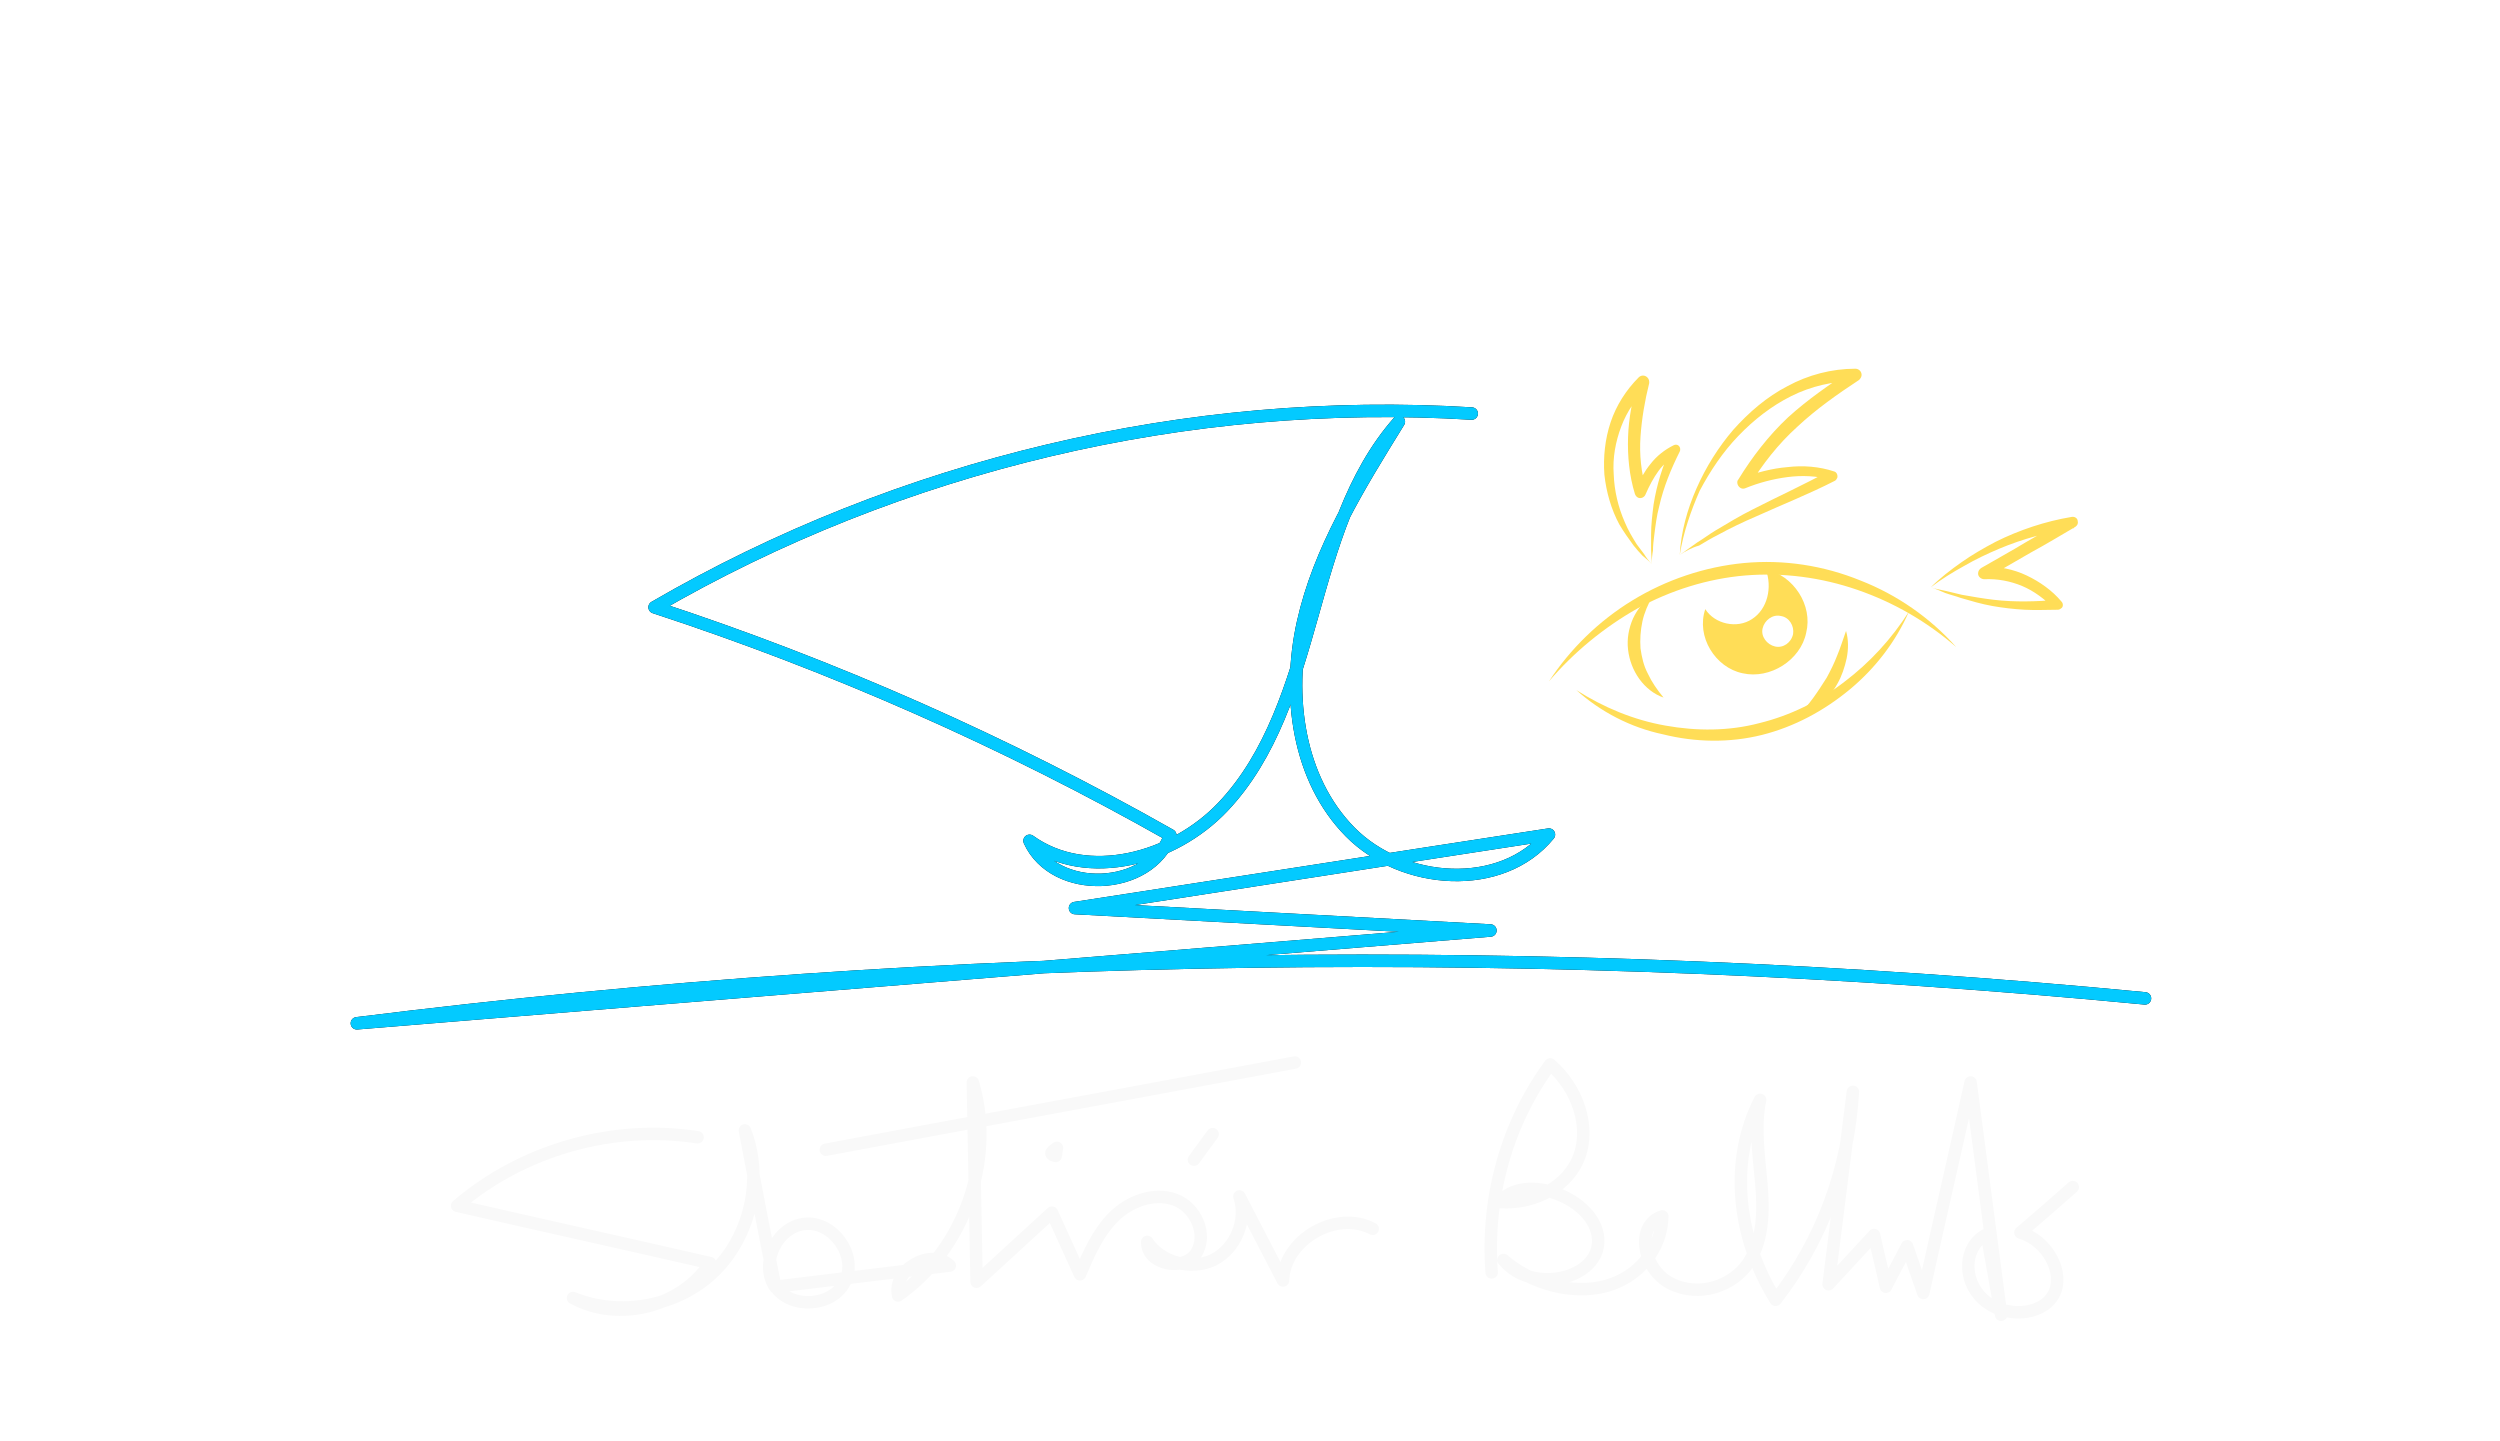
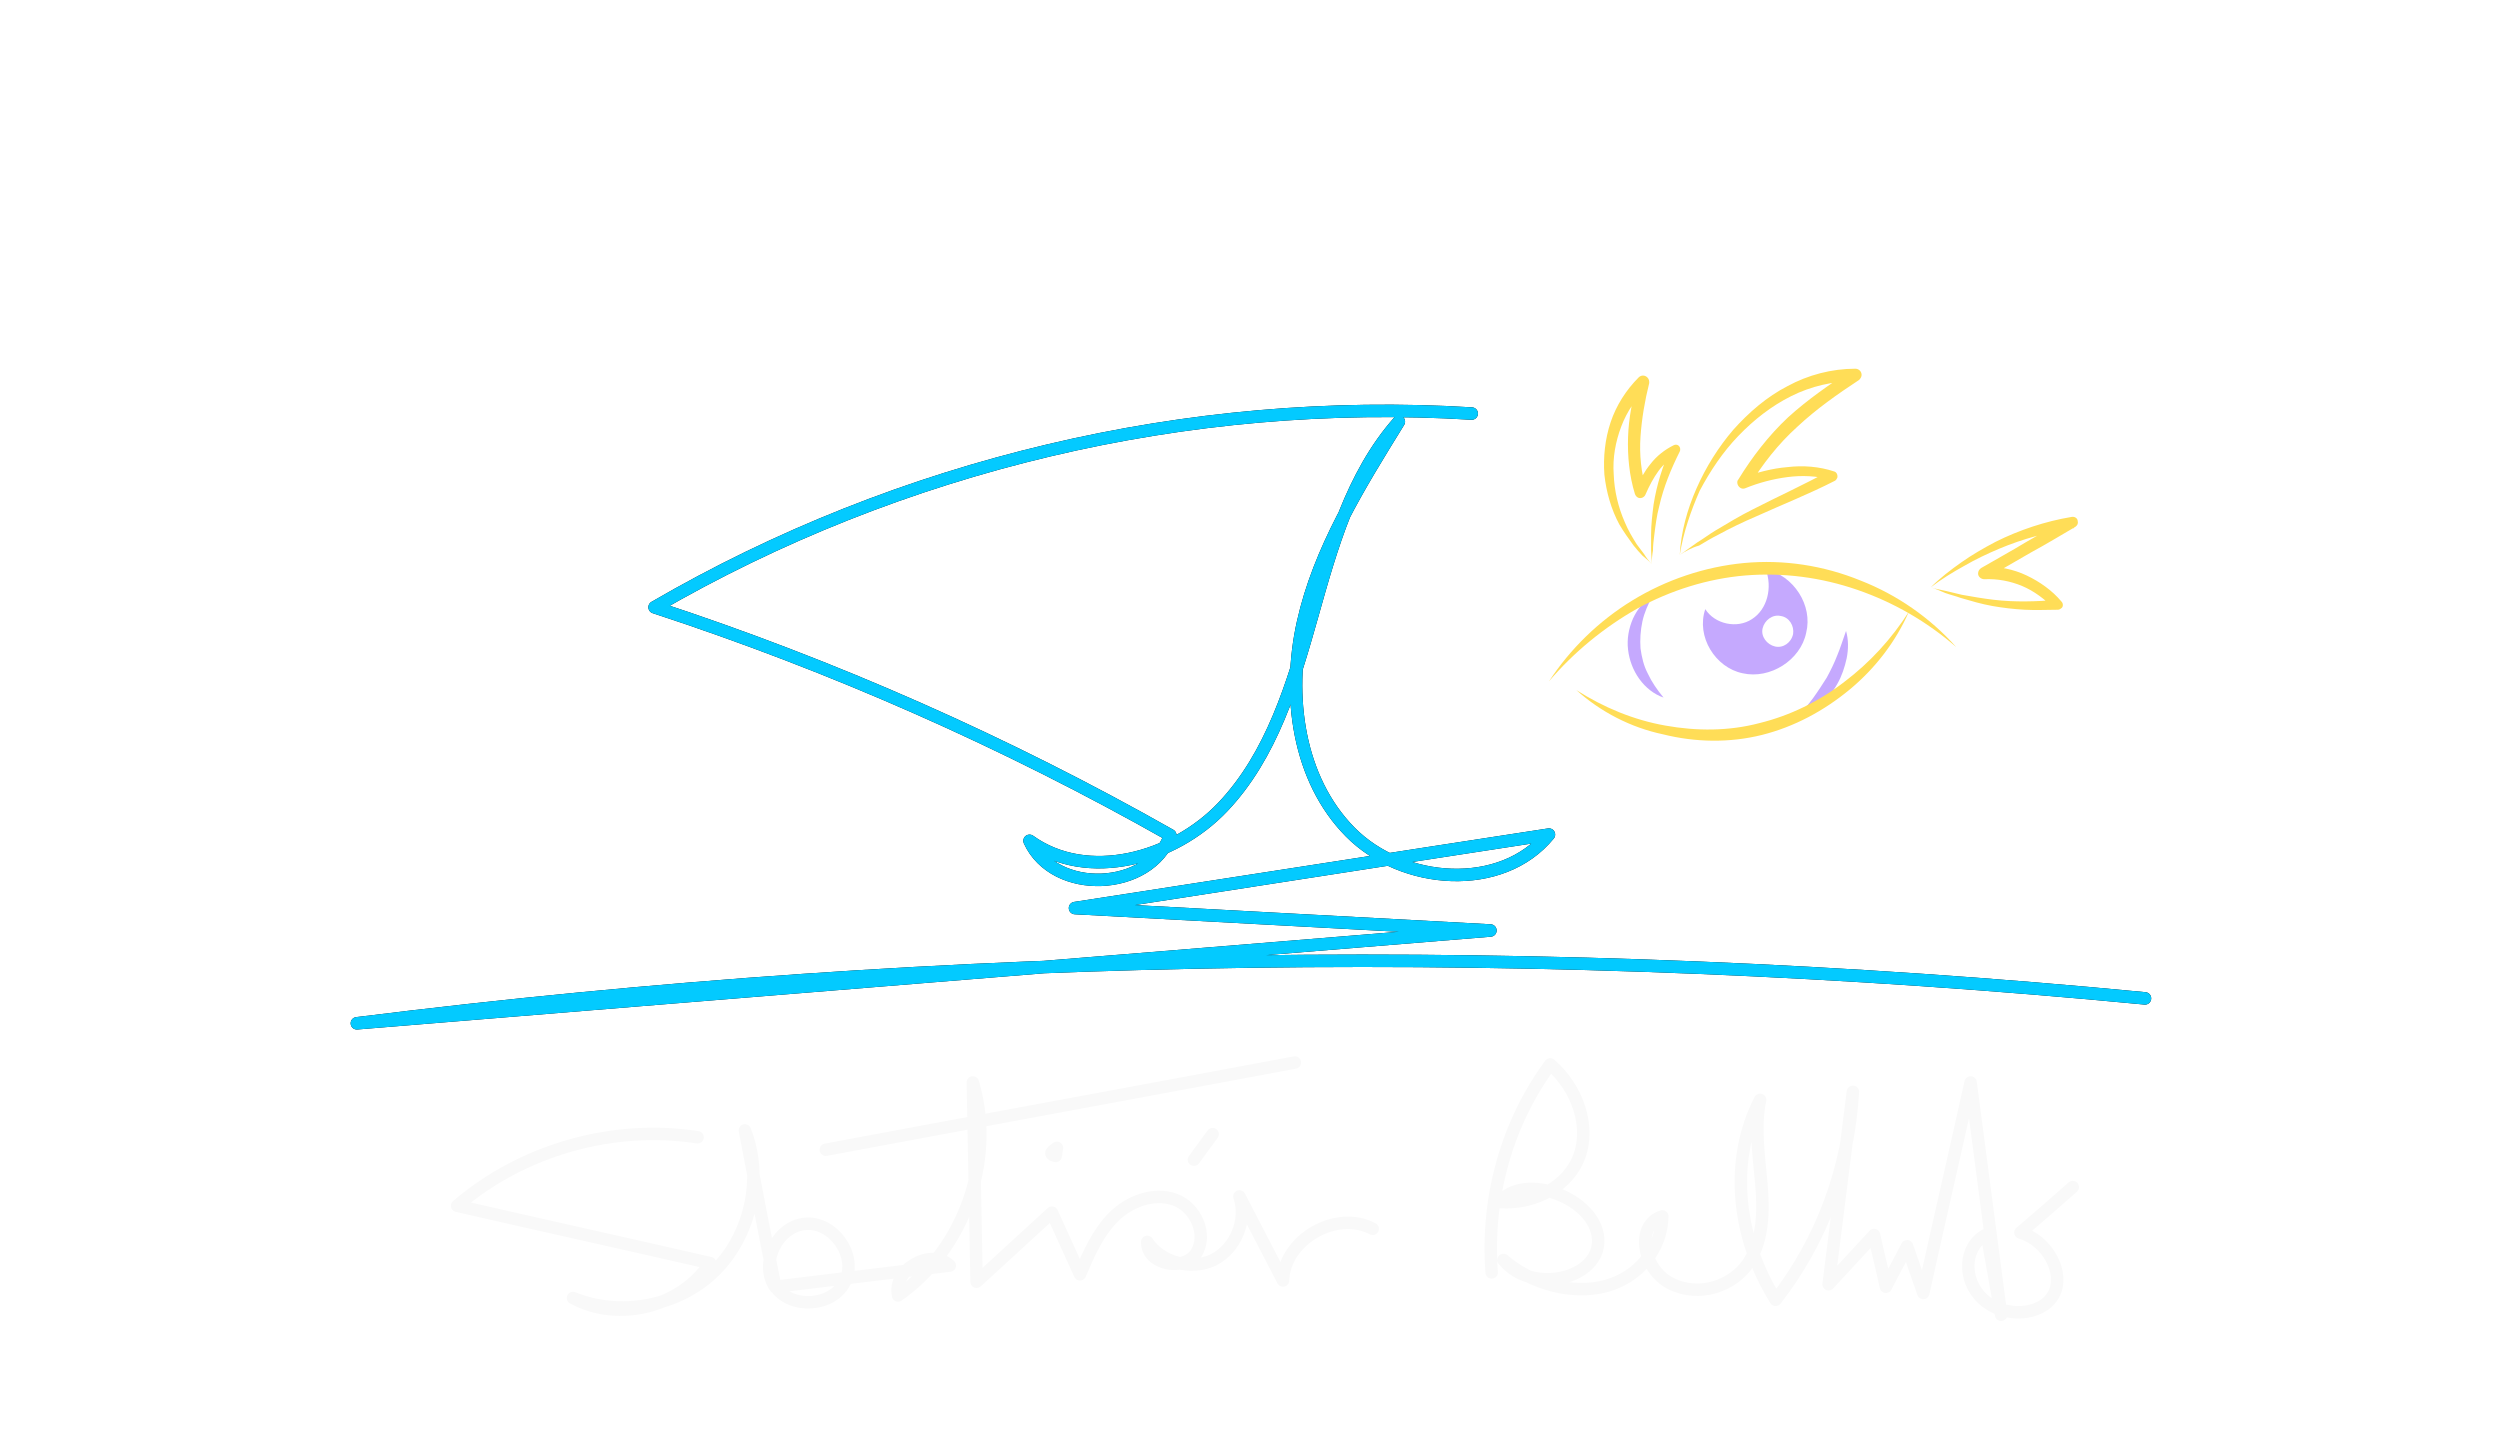
<svg xmlns="http://www.w3.org/2000/svg" version="1.1" id="Capa_1" x="0px" y="0px" viewBox="0 0 401.4 231.3" style="enable-background:new 0 0 401.4 231.3;" xml:space="preserve">
  <style type="text/css">
	.st0{fill:none;stroke:#F9F9F9;stroke-width:2;stroke-linecap:round;stroke-linejoin:round;stroke-miterlimit:10;}
	.st1{fill:none;stroke:#000000;stroke-width:2;stroke-linecap:round;stroke-linejoin:round;stroke-miterlimit:10;}
	.st2{fill:none;stroke:#03CAFF;stroke-width:2;stroke-linecap:round;stroke-linejoin:round;stroke-miterlimit:10;}
- 	.st3{fill:#FFDD57;}
+ 	.st3{fill:#C5A9FE;}
+ 	.st4{fill:#FFDD57;}
</style>
  <g>
    <g>
      <path class="st0" d="M239.5,204.3c-0.9-12.2,2.5-24,9.4-33.4c4.5,3.9,6.4,10,4.7,14.7s-7,7.8-12.8,7.4c3.9-4.9,15.4-0.6,15.8,5.9    s-10.7,9-15.2,3.4c4.5,3.9,11.1,5.6,16.4,4.2c5.3-1.4,9-6,9.1-11.2c-4.4,1.4-3.2,8.5,1.4,10.8s10,0.3,12.4-3.3s2.5-8.3,2.1-12.8    s-1.1-9.1-0.2-13.4c-4.9,9.5-3.9,21.8,2.5,32.1c7.4-9.5,11.7-21.1,12.4-33.4c-1.3,10.3-2.6,20.6-3.9,30.9c2.4-2.6,4.9-5.3,7.3-7.9    c0.6,2.8,1.3,5.5,1.9,8.3c1.1-2.2,2.3-4.3,3.4-6.5c0.9,2.5,1.7,5,2.6,7.5c2.5-11.3,5.1-22.5,7.6-33.8c1.6,12.4,3.3,24.9,4.9,37.3    c-0.8-4.3-1.5-8.6-2.3-12.9c-3.7,1.8-4,7.3-0.6,10.4s9.4,2.7,11.3-0.7s-0.9-8.7-5.3-10c2.8-2.4,5.6-4.8,8.4-7.3" />
      <path class="st1" d="M236.3,66.4c-45.5-2.8-91.8,8.2-131.2,31.1c28.7,9.4,56.5,21.7,82.8,36.6c-3.3,9.1-18.6,9.7-22.6,0.9    c9.3,6.7,23.1,2.9,31-5.4c7.9-8.3,11.3-19.8,14.4-30.8c3.1-11,6.3-22.5,13.9-31.1c-6.3,10.2-12.8,20.6-15.4,32.3    s-0.8,25.1,7.6,33.6c8.4,8.5,24.3,9.7,31.9,0.4c-25.4,3.9-50.8,7.9-76.1,11.8c22.2,1.2,44.5,2.4,66.7,3.6    c-60.7,5-121.4,9.9-182,14.9c95.2-11.9,191.6-13.2,287.1-4" />
      <path class="st0" d="M112,182.6c-13.6-2.1-28.1,2-38.6,11c13.5,3.1,27.1,6.1,40.6,9.2c-4.5,7-14.7,9.6-22,5.6    c7.5,3.1,16.9,1.4,22.7-4.3s7.9-15,4.9-22.6c1.6,8.4,3.2,16.8,4.9,25.2c-2.6-3.7,0.2-9.8,4.8-10.2c4.5-0.4,8.4,5.1,6.4,9.2    c-1.9,4.1-8.6,4.6-11.2,0.9c9.3-1.1,18.7-2.3,28-3.4c-3.1-2.9-9.2,0.7-8.3,4.8c10.6-7.4,15.7-21.8,12-34.2    c0.2,10.7,0.4,21.3,0.6,32c4-3.7,8.1-7.4,12.1-11.1c1.5,3.3,3,6.6,4.5,9.9c1.4-3.3,2.9-6.7,5.4-9.2s6.4-4,9.8-2.8    c3.4,1.2,5.4,5.7,3.4,8.7c-2,2.9-7.9,1.7-7.8-1.9c2.2,3.3,7,4.6,10.6,2.9c3.6-1.8,5.5-6.4,4.2-10.2c2.3,4.5,4.7,9,7,13.5    c0.2-6.6,8.6-11.4,14.4-8.3" />
      <path class="st2" d="M236.3,66.4c-45.5-2.8-91.8,8.2-131.2,31.1c28.7,9.4,56.5,21.7,82.8,36.6c-3.3,9.1-18.6,9.7-22.6,0.9    c9.3,6.7,23.1,2.9,31-5.4c7.9-8.3,11.3-19.8,14.4-30.8c3.1-11,6.3-22.5,13.9-31.1c-6.3,10.2-12.8,20.6-15.4,32.3    s-0.8,25.1,7.6,33.6c8.4,8.5,24.3,9.7,31.9,0.4c-25.4,3.9-50.8,7.9-76.1,11.8c22.2,1.2,44.5,2.4,66.7,3.6    c-60.7,5-121.4,9.9-182,14.9c95.2-11.9,191.6-13.2,287.1-4" />
      <path class="st0" d="M191.7,186.2c1-1.4,2-2.7,3-4.1" />
      <path class="st0" d="M169.5,185.6c0.1-0.4,0.1-0.9,0.2-1.3C169,184.8,168.2,185.3,169.5,185.6z" />
      <path class="st0" d="M132.6,184.6c25.1-4.7,50.2-9.3,75.3-14" />
    </g>
    <g>
      <g>
        <g>
          <path class="st3" d="M283.5,91.4c1.1,2.9,0.3,6.4-2.2,8c-2.4,1.6-6,0.8-7.5-1.6c-1.5,4.4,1.6,9.4,6,10.3c4.4,1,9.3-2.1,10.2-6.5      C291.1,97.2,288,92.4,283.5,91.4z M287.9,101.8c-0.3,1.4-1.6,2.3-2.9,2s-2.3-1.6-2-2.9s1.6-2.3,2.9-2      C287.3,99.1,288.1,100.5,287.9,101.8z" />
        </g>
      </g>
      <g>
        <path class="st3" d="M265.4,95.6c-0.8,1.4-1.4,2.8-1.7,4.2c-0.3,1.4-0.4,2.9-0.3,4.3c0.2,1.4,0.5,2.8,1.2,4.1     c0.6,1.3,1.5,2.6,2.5,3.8c-1.5-0.5-2.9-1.6-3.9-3s-1.6-3-1.8-4.7c-0.2-1.7,0.1-3.4,0.8-5C262.9,97.8,264,96.4,265.4,95.6z" />
      </g>
      <g>
        <path class="st3" d="M288.4,115.3c1-1.1,1.9-2.1,2.7-3.2c0.8-1.1,1.5-2.2,2.2-3.3c0.6-1.1,1.2-2.3,1.7-3.6     c0.5-1.2,0.9-2.5,1.4-3.9c0.4,1.4,0.4,2.9,0.1,4.4c-0.3,1.4-0.8,2.9-1.5,4.1c-0.7,1.3-1.7,2.4-2.8,3.4     C291.1,114.1,289.8,114.9,288.4,115.3z" />
      </g>
      <g>
        <g>
-           <path class="st3" d="M248.7,109.4c3.4-5.2,8-9.7,13.4-13s11.6-5.4,17.9-6c6.4-0.6,12.8,0.4,18.7,2.8c5.9,2.3,11.2,6,15.4,10.7      c-4.7-4.1-10.1-7.2-15.9-9.2s-11.9-2.8-18-2.3c-6,0.5-12,2.4-17.3,5.3C257.6,100.7,252.7,104.7,248.7,109.4z" />
+           <path class="st4" d="M248.7,109.4c3.4-5.2,8-9.7,13.4-13s11.6-5.4,17.9-6c6.4-0.6,12.8,0.4,18.7,2.8c5.9,2.3,11.2,6,15.4,10.7      c-4.7-4.1-10.1-7.2-15.9-9.2s-11.9-2.8-18-2.3c-6,0.5-12,2.4-17.3,5.3C257.6,100.7,252.7,104.7,248.7,109.4z" />
        </g>
        <g>
-           <path class="st3" d="M269.7,89.1c0.2-3.7,1.2-7.3,2.7-10.7c1.5-3.4,3.5-6.6,5.9-9.4c2.5-2.8,5.4-5.3,8.7-7      c3.3-1.8,7.1-2.8,10.9-2.8c0.5,0,1,0.4,1,1c0,0.3-0.2,0.6-0.4,0.8l0,0c-3.5,2.3-6.9,4.7-9.9,7.5c-3.1,2.8-5.6,6-7.8,9.6      l-1.1-1.4c2.3-0.8,4.8-1.5,7.3-1.7c2.5-0.3,5.1-0.1,7.5,0.7l0,0c0.4,0.1,0.6,0.6,0.5,1c-0.1,0.2-0.2,0.4-0.4,0.5      c-4.1,2.1-8.4,3.8-12.6,5.7c-2.1,0.9-4.2,1.9-6.2,3c-1,0.5-2,1.1-3,1.7C271.7,87.9,270.6,88.5,269.7,89.1z M269.7,89.1      c1-0.7,1.8-1.3,2.8-2c1-0.6,1.9-1.3,2.9-1.9c2-1.2,4-2.4,6-3.4c4.1-2.1,8.3-4,12.3-6.2l0.2,1.4c-2.2-0.6-4.6-0.7-6.9-0.4      c-2.3,0.3-4.6,0.9-6.8,1.8c-0.5,0.2-1-0.1-1.2-0.6c-0.1-0.3-0.1-0.6,0.1-0.8l0,0c2.2-3.6,4.9-7.1,8-10c3.2-2.9,6.7-5.3,10.2-7.6      l0.5,1.8c-3.5,0-7,0.8-10.2,2.4s-6,3.8-8.5,6.4s-4.5,5.6-6.2,8.8C271.5,82,270.3,85.4,269.7,89.1z" />
+           <path class="st4" d="M269.7,89.1c0.2-3.7,1.2-7.3,2.7-10.7c1.5-3.4,3.5-6.6,5.9-9.4c2.5-2.8,5.4-5.3,8.7-7      c3.3-1.8,7.1-2.8,10.9-2.8c0.5,0,1,0.4,1,1c0,0.3-0.2,0.6-0.4,0.8l0,0c-3.5,2.3-6.9,4.7-9.9,7.5c-3.1,2.8-5.6,6-7.8,9.6      l-1.1-1.4c2.3-0.8,4.8-1.5,7.3-1.7c2.5-0.3,5.1-0.1,7.5,0.7l0,0c0.4,0.1,0.6,0.6,0.5,1c-0.1,0.2-0.2,0.4-0.4,0.5      c-4.1,2.1-8.4,3.8-12.6,5.7c-2.1,0.9-4.2,1.9-6.2,3c-1,0.5-2,1.1-3,1.7C271.7,87.9,270.6,88.5,269.7,89.1z M269.7,89.1      c1-0.7,1.8-1.3,2.8-2c1-0.6,1.9-1.3,2.9-1.9c2-1.2,4-2.4,6-3.4c4.1-2.1,8.3-4,12.3-6.2l0.2,1.4c-2.2-0.6-4.6-0.7-6.9-0.4      c-2.3,0.3-4.6,0.9-6.8,1.8c-0.5,0.2-1-0.1-1.2-0.6c-0.1-0.3-0.1-0.6,0.1-0.8l0,0c2.2-3.6,4.9-7.1,8-10c3.2-2.9,6.7-5.3,10.2-7.6      l0.5,1.8c-3.5,0-7,0.8-10.2,2.4s-6,3.8-8.5,6.4s-4.5,5.6-6.2,8.8C271.5,82,270.3,85.4,269.7,89.1z" />
        </g>
        <g>
-           <path class="st3" d="M265.2,90.6c-0.4-0.5-0.9-0.9-1.5-1.4c-0.5-0.5-0.9-1-1.4-1.6c-0.8-1.1-1.6-2.2-2.3-3.4      c-1.3-2.4-2.1-5.2-2.4-8c-0.2-2.8,0.1-5.7,1-8.4c0.9-2.7,2.5-5.2,4.5-7.2c0.4-0.4,1-0.4,1.4,0c0.3,0.3,0.3,0.6,0.3,0.9      c-0.7,2.8-1.2,5.7-1.4,8.6c-0.2,2.9,0.1,5.7,0.9,8.5l-1.7-0.1c0.7-1.4,1.4-2.8,2.4-4c1-1.3,2.3-2.3,3.7-3l0,0      c0.4-0.2,0.8-0.1,1,0.3c0.1,0.2,0.1,0.5,0,0.7c-1.4,2.8-2.6,5.7-3.3,8.8c-0.4,1.5-0.6,3.1-0.8,4.7c-0.1,0.8-0.2,1.6-0.2,2.4      C265.3,88.9,265.2,89.8,265.2,90.6z M265.2,90.6c0-0.9-0.1-1.6-0.1-2.4s0-1.6,0-2.4c0-1.6,0.2-3.2,0.4-4.8      c0.5-3.2,1.5-6.3,2.8-9.2l1.1,1c-1.2,0.8-2.3,1.7-3.1,2.8c-0.8,1.1-1.5,2.4-2.1,3.8c-0.2,0.5-0.8,0.7-1.2,0.5      c-0.2-0.1-0.4-0.3-0.5-0.6l0,0c-0.9-2.9-1.2-6.1-1.1-9.1c0.1-3.1,0.7-6,1.5-9l1.6,0.9c-1.8,1.8-3.3,4-4.2,6.4      c-0.9,2.4-1.4,5-1.2,7.7c0.1,2.6,0.7,5.2,1.8,7.7c0.5,1.2,1.2,2.4,1.9,3.5c0.4,0.5,0.8,1.1,1.2,1.6      C264.3,89.5,264.7,90,265.2,90.6z" />
+           <path class="st4" d="M265.2,90.6c-0.4-0.5-0.9-0.9-1.5-1.4c-0.5-0.5-0.9-1-1.4-1.6c-0.8-1.1-1.6-2.2-2.3-3.4      c-1.3-2.4-2.1-5.2-2.4-8c-0.2-2.8,0.1-5.7,1-8.4c0.9-2.7,2.5-5.2,4.5-7.2c0.4-0.4,1-0.4,1.4,0c0.3,0.3,0.3,0.6,0.3,0.9      c-0.7,2.8-1.2,5.7-1.4,8.6c-0.2,2.9,0.1,5.7,0.9,8.5l-1.7-0.1c0.7-1.4,1.4-2.8,2.4-4c1-1.3,2.3-2.3,3.7-3l0,0      c0.4-0.2,0.8-0.1,1,0.3c0.1,0.2,0.1,0.5,0,0.7c-1.4,2.8-2.6,5.7-3.3,8.8c-0.4,1.5-0.6,3.1-0.8,4.7c-0.1,0.8-0.2,1.6-0.2,2.4      C265.3,88.9,265.2,89.8,265.2,90.6z M265.2,90.6c0-0.9-0.1-1.6-0.1-2.4s0-1.6,0-2.4c0-1.6,0.2-3.2,0.4-4.8      c0.5-3.2,1.5-6.3,2.8-9.2l1.1,1c-1.2,0.8-2.3,1.7-3.1,2.8c-0.8,1.1-1.5,2.4-2.1,3.8c-0.2,0.5-0.8,0.7-1.2,0.5      c-0.2-0.1-0.4-0.3-0.5-0.6l0,0c-0.9-2.9-1.2-6.1-1.1-9.1c0.1-3.1,0.7-6,1.5-9l1.6,0.9c-1.8,1.8-3.3,4-4.2,6.4      c-0.9,2.4-1.4,5-1.2,7.7c0.1,2.6,0.7,5.2,1.8,7.7c0.5,1.2,1.2,2.4,1.9,3.5c0.4,0.5,0.8,1.1,1.2,1.6      C264.3,89.5,264.7,90,265.2,90.6z" />
        </g>
        <g>
-           <path class="st3" d="M253.1,110.8c4.4,2.8,9.2,4.8,14.3,5.7c5,0.9,10.2,0.9,15.1-0.4c4.9-1.2,9.6-3.5,13.6-6.6      c4.1-3.1,7.6-6.9,10.4-11.3c-2.1,4.8-5.4,9.1-9.5,12.5s-8.9,6-14.1,7.3s-10.7,1.2-15.9-0.1C261.8,116.8,257,114.3,253.1,110.8z" />
+           <path class="st4" d="M253.1,110.8c4.4,2.8,9.2,4.8,14.3,5.7c5,0.9,10.2,0.9,15.1-0.4c4.9-1.2,9.6-3.5,13.6-6.6      c4.1-3.1,7.6-6.9,10.4-11.3c-2.1,4.8-5.4,9.1-9.5,12.5s-8.9,6-14.1,7.3s-10.7,1.2-15.9-0.1C261.8,116.8,257,114.3,253.1,110.8z" />
        </g>
        <g>
-           <path class="st3" d="M310,94.3c1.5-1.5,3.2-2.8,4.9-4c1.7-1.2,3.6-2.3,5.5-3.3c3.8-1.9,8-3.3,12.2-4c0.5-0.1,1,0.2,1,0.7      c0.1,0.4-0.1,0.7-0.4,0.9l0,0c-2.4,1.4-4.7,2.8-7.1,4.1c-2.4,1.4-4.7,2.7-7.1,4.1l-0.5-1.8c2.4-0.1,4.8,0.4,6.9,1.4      s4.1,2.4,5.6,4.2l0,0c0.3,0.3,0.3,0.9-0.1,1.1c-0.1,0.1-0.3,0.2-0.5,0.2c-1.7,0-3.5,0.1-5.3,0s-3.5-0.3-5.2-0.6      c-1.7-0.3-3.4-0.8-5.1-1.3c-0.8-0.3-1.7-0.5-2.5-0.8C311.6,94.9,310.7,94.5,310,94.3z M310,94.3c0.9,0.3,1.7,0.4,2.5,0.6      s1.7,0.4,2.5,0.6c1.7,0.3,3.4,0.6,5.1,0.8c3.4,0.4,6.8,0.3,10.3,0l-0.6,1.4c-1.5-1.5-3.2-2.8-5.1-3.6c-1.9-0.8-4-1.2-6.1-1.1      c-0.5,0-1-0.4-1-0.9c0-0.4,0.2-0.7,0.5-0.9l0,0c2.4-1.4,4.8-2.7,7.1-4.1c2.4-1.4,4.8-2.7,7.2-4l0.6,1.7c-4.1,0.6-8.2,1.7-12,3.3      c-1.9,0.8-3.8,1.7-5.7,2.8C313.5,91.9,311.7,93,310,94.3z" />
+           <path class="st4" d="M310,94.3c1.5-1.5,3.2-2.8,4.9-4c1.7-1.2,3.6-2.3,5.5-3.3c3.8-1.9,8-3.3,12.2-4c0.5-0.1,1,0.2,1,0.7      c0.1,0.4-0.1,0.7-0.4,0.9l0,0c-2.4,1.4-4.7,2.8-7.1,4.1c-2.4,1.4-4.7,2.7-7.1,4.1l-0.5-1.8c2.4-0.1,4.8,0.4,6.9,1.4      s4.1,2.4,5.6,4.2l0,0c0.3,0.3,0.3,0.9-0.1,1.1c-0.1,0.1-0.3,0.2-0.5,0.2c-1.7,0-3.5,0.1-5.3,0s-3.5-0.3-5.2-0.6      c-1.7-0.3-3.4-0.8-5.1-1.3c-0.8-0.3-1.7-0.5-2.5-0.8C311.6,94.9,310.7,94.5,310,94.3z M310,94.3c0.9,0.3,1.7,0.4,2.5,0.6      s1.7,0.4,2.5,0.6c1.7,0.3,3.4,0.6,5.1,0.8c3.4,0.4,6.8,0.3,10.3,0l-0.6,1.4c-1.5-1.5-3.2-2.8-5.1-3.6c-1.9-0.8-4-1.2-6.1-1.1      c-0.5,0-1-0.4-1-0.9c0-0.4,0.2-0.7,0.5-0.9l0,0c2.4-1.4,4.8-2.7,7.1-4.1c2.4-1.4,4.8-2.7,7.2-4l0.6,1.7c-4.1,0.6-8.2,1.7-12,3.3      c-1.9,0.8-3.8,1.7-5.7,2.8C313.5,91.9,311.7,93,310,94.3z" />
        </g>
      </g>
    </g>
  </g>
</svg>
